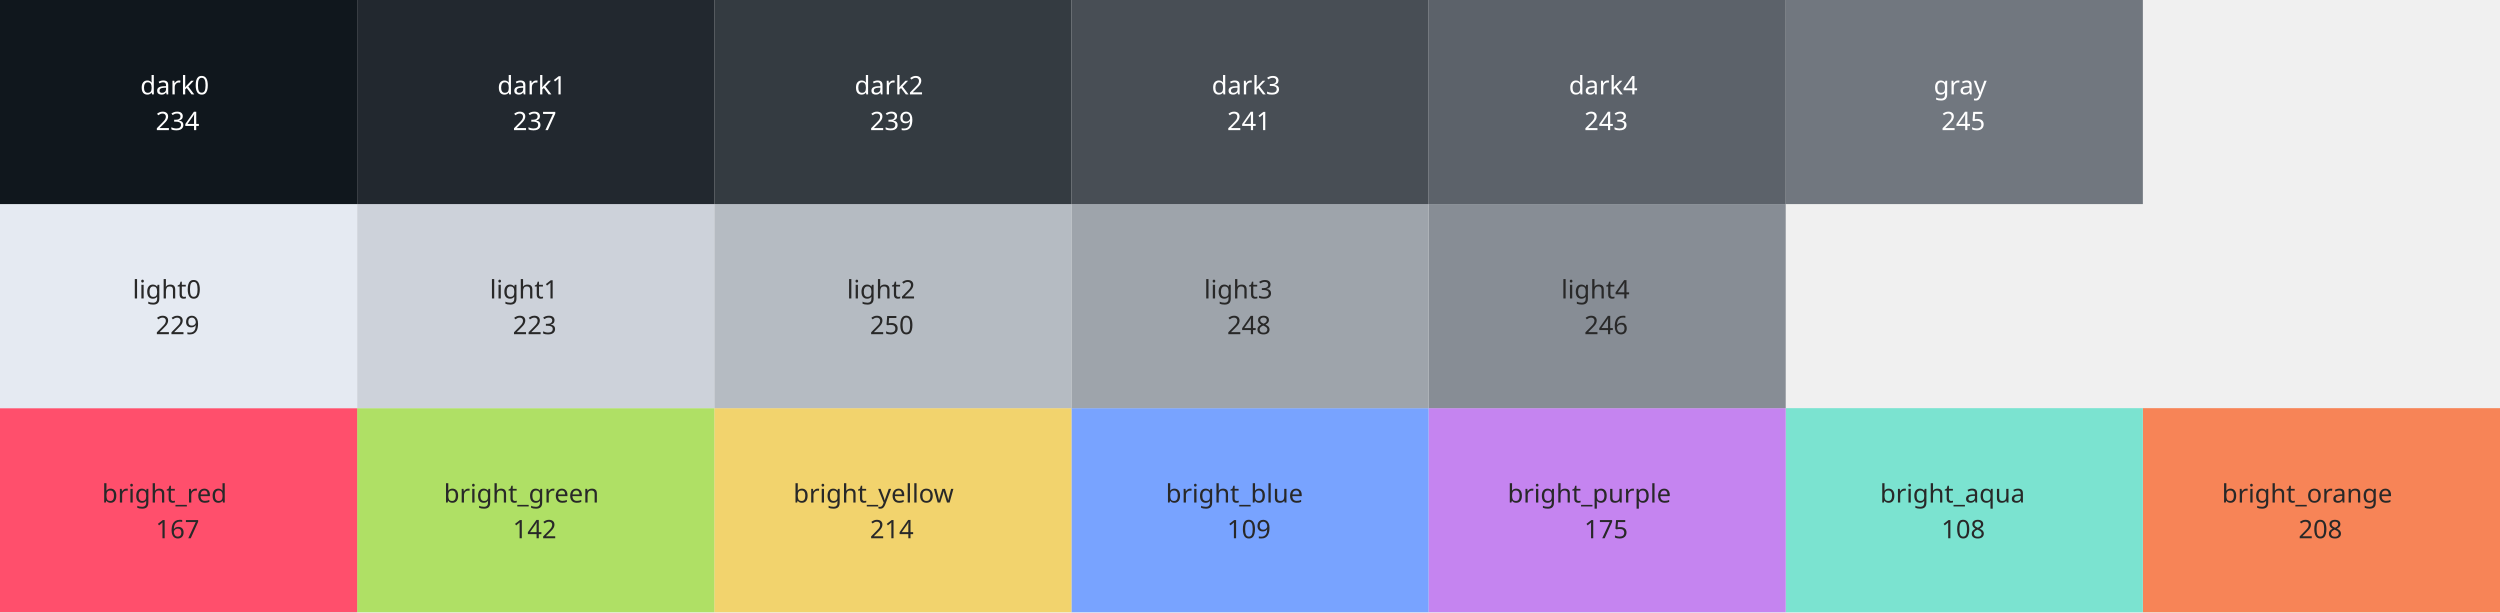
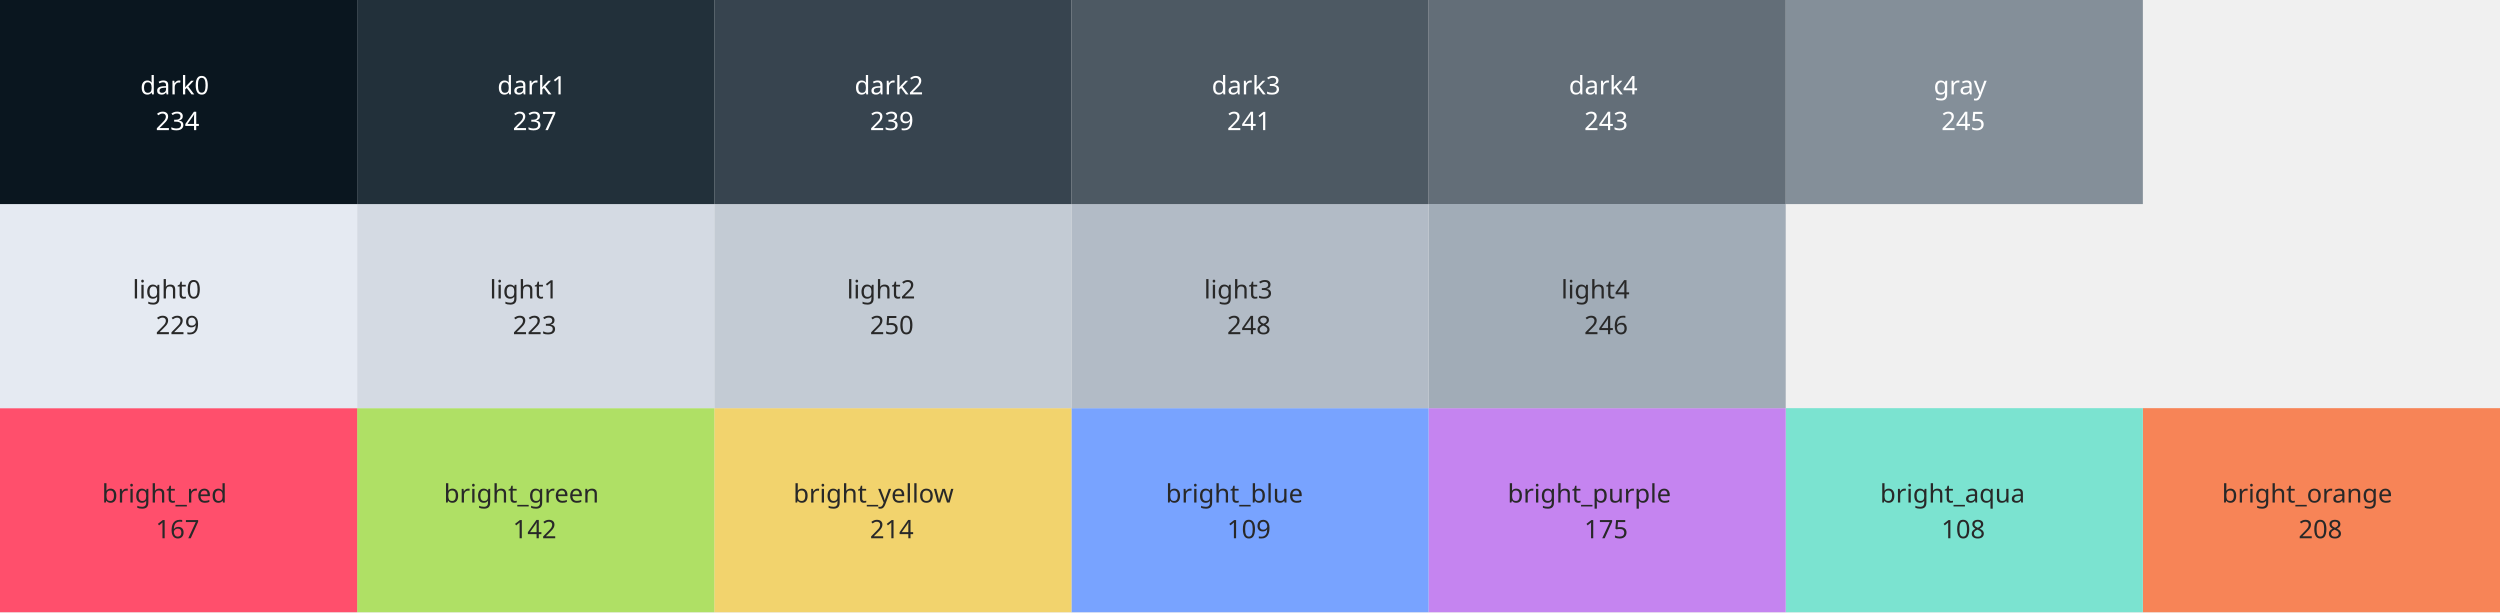
<svg xmlns="http://www.w3.org/2000/svg" width="980px" height="240px" viewBox="0 0 980 240" version="1.1">
  <g id="nightowl-hd" stroke="none" stroke-width="1" fill="none" fill-rule="evenodd">
    <g id="bright_orange" transform="translate(840, 160)">
      <rect id="bright_orange_hex" fill="#F78457" fill-rule="nonzero" x="0" y="0" width="140" height="80" />
      <text font-family="DroidSansMonoSlashed, Droid Sans Mono Slashed" font-size="10" font-weight="normal" fill="#282828">
        <tspan x="30.994" y="37">bright_orange</tspan>
      </text>
      <text id="bright_orange_i" font-family="DroidSansMonoSlashed, Droid Sans Mono Slashed" font-size="10" font-weight="normal" fill="#282828">
        <tspan x="60.999" y="51">208</tspan>
      </text>
    </g>
    <g id="bright_aqua" transform="translate(700, 160)">
      <rect id="bright_aqua_hex" fill="#7BE3D0" fill-rule="nonzero" x="0" y="0" width="140" height="80" />
      <text font-family="DroidSansMonoSlashed, Droid Sans Mono Slashed" font-size="10" font-weight="normal" fill="#282828">
        <tspan x="36.995" y="37">bright_aqua</tspan>
      </text>
      <text id="bright_aqua_i" font-family="DroidSansMonoSlashed, Droid Sans Mono Slashed" font-size="10" font-weight="normal" fill="#282828">
        <tspan x="60.999" y="51">108</tspan>
      </text>
    </g>
    <g id="bright_purple" transform="translate(560, 160)">
      <rect id="bright_purple_hex" fill="#C584F0" fill-rule="nonzero" x="0" y="0" width="140" height="80" />
      <text font-family="DroidSansMonoSlashed, Droid Sans Mono Slashed" font-size="10" font-weight="normal" fill="#282828">
        <tspan x="30.994" y="37">bright_purple</tspan>
      </text>
      <text id="bright_purple_i" font-family="DroidSansMonoSlashed, Droid Sans Mono Slashed" font-size="10" font-weight="normal" fill="#282828">
        <tspan x="60.999" y="51">175</tspan>
      </text>
    </g>
    <g id="bright_blue" transform="translate(420, 160)">
      <rect id="bright_blue_hex" fill="#78A3FF" fill-rule="nonzero" x="0" y="0" width="140" height="80" />
      <text font-family="DroidSansMonoSlashed, Droid Sans Mono Slashed" font-size="10" font-weight="normal" fill="#282828">
        <tspan x="36.995" y="37">bright_blue</tspan>
      </text>
      <text id="bright_blue_i" font-family="DroidSansMonoSlashed, Droid Sans Mono Slashed" font-size="10" font-weight="normal" fill="#282828">
        <tspan x="60.999" y="51">109</tspan>
      </text>
    </g>
    <g id="bright_yellow" transform="translate(280, 160)">
      <rect id="bright_yellow_hex" fill="#F2D36D" fill-rule="nonzero" x="0" y="0" width="140" height="80" />
      <text font-family="DroidSansMonoSlashed, Droid Sans Mono Slashed" font-size="10" font-weight="normal" fill="#282828">
        <tspan x="30.994" y="37">bright_yellow</tspan>
      </text>
      <text id="bright_yellow_i" font-family="DroidSansMonoSlashed, Droid Sans Mono Slashed" font-size="10" font-weight="normal" fill="#282828">
        <tspan x="60.999" y="51">214</tspan>
      </text>
    </g>
    <g id="bright_green" transform="translate(140, 160)">
      <rect id="bright_green_hex" fill="#AFE065" fill-rule="nonzero" x="0" y="0" width="140" height="80" />
      <text font-family="DroidSansMonoSlashed, Droid Sans Mono Slashed" font-size="10" font-weight="normal" fill="#282828">
        <tspan x="33.994" y="37">bright_green</tspan>
      </text>
      <text id="bright_green_i" font-family="DroidSansMonoSlashed, Droid Sans Mono Slashed" font-size="10" font-weight="normal" fill="#282828">
        <tspan x="60.999" y="51">142</tspan>
      </text>
    </g>
    <g id="bright_red" transform="translate(0, 160)">
      <rect id="bright_red_hex" fill="#FF4F6C" fill-rule="nonzero" x="0" y="0" width="140" height="80" />
      <text font-family="DroidSansMonoSlashed, Droid Sans Mono Slashed" font-size="10" font-weight="normal" fill="#282828">
        <tspan x="39.995" y="37">bright_red</tspan>
      </text>
      <text id="bright_red_i" font-family="DroidSansMonoSlashed, Droid Sans Mono Slashed" font-size="10" font-weight="normal" fill="#282828">
        <tspan x="60.999" y="51">167</tspan>
      </text>
    </g>
    <g id="light4" transform="translate(560, 80)">
-       <rect id="light4_hex" fill="#878D95" fill-rule="nonzero" x="0" y="0" width="140" height="80" />
+       <rect id="light4_hex" fill="#A1ACB7" fill-rule="nonzero" x="0" y="0" width="140" height="80" />
      <text font-family="DroidSansMonoSlashed, Droid Sans Mono Slashed" font-size="10" font-weight="normal" fill="#282828">
        <tspan x="51.997" y="37">light4</tspan>
      </text>
      <text id="light4_i" font-family="DroidSansMonoSlashed, Droid Sans Mono Slashed" font-size="10" font-weight="normal" fill="#282828">
        <tspan x="60.999" y="51">246</tspan>
      </text>
    </g>
    <g id="light3" transform="translate(420, 80)">
-       <rect id="light3_hex" fill="#9EA4AB" fill-rule="nonzero" x="0" y="0" width="140" height="80" />
+       <rect id="light3_hex" fill="#B2BBC6" fill-rule="nonzero" x="0" y="0" width="140" height="80" />
      <text font-family="DroidSansMonoSlashed, Droid Sans Mono Slashed" font-size="10" font-weight="normal" fill="#282828">
        <tspan x="51.997" y="37">light3</tspan>
      </text>
      <text id="light3_i" font-family="DroidSansMonoSlashed, Droid Sans Mono Slashed" font-size="10" font-weight="normal" fill="#282828">
        <tspan x="60.999" y="51">248</tspan>
      </text>
    </g>
    <g id="light2" transform="translate(280, 80)">
-       <rect id="light2_hex" fill="#B5BBC2" fill-rule="nonzero" x="0" y="0" width="140" height="80" />
+       <rect id="light2_hex" fill="#C3CBD4" fill-rule="nonzero" x="0" y="0" width="140" height="80" />
      <text font-family="DroidSansMonoSlashed, Droid Sans Mono Slashed" font-size="10" font-weight="normal" fill="#282828">
        <tspan x="51.997" y="37">light2</tspan>
      </text>
      <text id="light2_i" font-family="DroidSansMonoSlashed, Droid Sans Mono Slashed" font-size="10" font-weight="normal" fill="#282828">
        <tspan x="60.999" y="51">250</tspan>
      </text>
    </g>
    <g id="light1" transform="translate(140, 80)">
-       <rect id="light1_hex" fill="#CDD2DA" fill-rule="nonzero" x="0" y="0" width="140" height="80" />
+       <rect id="light1_hex" fill="#D4DAE3" fill-rule="nonzero" x="0" y="0" width="140" height="80" />
      <text font-family="DroidSansMonoSlashed, Droid Sans Mono Slashed" font-size="10" font-weight="normal" fill="#282828">
        <tspan x="51.997" y="37">light1</tspan>
      </text>
      <text id="light1_i" font-family="DroidSansMonoSlashed, Droid Sans Mono Slashed" font-size="10" font-weight="normal" fill="#282828">
        <tspan x="60.999" y="51">223</tspan>
      </text>
    </g>
    <g id="light0" transform="translate(0, 80)">
      <rect id="light0_hex" fill="#E5EAF2" fill-rule="nonzero" x="0" y="0" width="140" height="80" />
      <text font-family="DroidSansMonoSlashed, Droid Sans Mono Slashed" font-size="10" font-weight="normal" fill="#282828">
        <tspan x="51.997" y="37">light0</tspan>
      </text>
      <text id="light0_i" font-family="DroidSansMonoSlashed, Droid Sans Mono Slashed" font-size="10" font-weight="normal" fill="#282828">
        <tspan x="60.999" y="51">229</tspan>
      </text>
    </g>
    <g id="gray" transform="translate(700, 0)">
-       <rect id="gray_hex" fill="#71777F" fill-rule="nonzero" x="0" y="0" width="140" height="80" />
+       <rect id="gray_hex" fill="#848F99" fill-rule="nonzero" x="0" y="0" width="140" height="80" />
      <text font-family="DroidSansMonoSlashed, Droid Sans Mono Slashed" font-size="10" font-weight="normal" fill="#FFFFFF">
        <tspan x="57.998" y="37">gray</tspan>
      </text>
      <text id="gray_i" font-family="DroidSansMonoSlashed, Droid Sans Mono Slashed" font-size="10" font-weight="normal" fill="#FFFFFF">
        <tspan x="60.999" y="51">245</tspan>
      </text>
    </g>
    <g id="dark4" transform="translate(560, 0)">
-       <rect id="dark4_hex" fill="#5C626A" fill-rule="nonzero" x="0" y="0" width="140" height="80" />
+       <rect id="dark4_hex" fill="#636E78" fill-rule="nonzero" x="0" y="0" width="140" height="80" />
      <text font-family="DroidSansMonoSlashed, Droid Sans Mono Slashed" font-size="10" font-weight="normal" fill="#FFFFFF">
        <tspan x="54.998" y="37">dark4</tspan>
      </text>
      <text id="dark4_i" font-family="DroidSansMonoSlashed, Droid Sans Mono Slashed" font-size="10" font-weight="normal" fill="#FFFFFF">
        <tspan x="60.999" y="51">243</tspan>
      </text>
    </g>
    <g id="dark3" transform="translate(420, 0)">
-       <rect id="dark3_hex" fill="#484E55" fill-rule="nonzero" x="0" y="0" width="140" height="80" />
+       <rect id="dark3_hex" fill="#4D5963" fill-rule="nonzero" x="0" y="0" width="140" height="80" />
      <text font-family="DroidSansMonoSlashed, Droid Sans Mono Slashed" font-size="10" font-weight="normal" fill="#FFFFFF">
        <tspan x="54.998" y="37">dark3</tspan>
      </text>
      <text id="dark3_i" font-family="DroidSansMonoSlashed, Droid Sans Mono Slashed" font-size="10" font-weight="normal" fill="#FFFFFF">
        <tspan x="60.999" y="51">241</tspan>
      </text>
    </g>
    <g id="dark2" transform="translate(280, 0)">
-       <rect id="dark2_hex" fill="#343B41" fill-rule="nonzero" x="0" y="0" width="140" height="80" />
+       <rect id="dark2_hex" fill="#37444F" fill-rule="nonzero" x="0" y="0" width="140" height="80" />
      <text font-family="DroidSansMonoSlashed, Droid Sans Mono Slashed" font-size="10" font-weight="normal" fill="#FFFFFF">
        <tspan x="54.998" y="37">dark2</tspan>
      </text>
      <text id="dark2_i" font-family="DroidSansMonoSlashed, Droid Sans Mono Slashed" font-size="10" font-weight="normal" fill="#FFFFFF">
        <tspan x="60.999" y="51">239</tspan>
      </text>
    </g>
    <g id="dark1" transform="translate(140, 0)">
-       <rect id="dark1_hex" fill="#22282F" fill-rule="nonzero" x="0" y="0" width="140" height="80" />
+       <rect id="dark1_hex" fill="#22303A" fill-rule="nonzero" x="0" y="0" width="140" height="80" />
      <text font-family="DroidSansMonoSlashed, Droid Sans Mono Slashed" font-size="10" font-weight="normal" fill="#FFFFFF">
        <tspan x="54.998" y="37">dark1</tspan>
      </text>
      <text id="dark1_i" font-family="DroidSansMonoSlashed, Droid Sans Mono Slashed" font-size="10" font-weight="normal" fill="#FFFFFF">
        <tspan x="60.999" y="51">237</tspan>
      </text>
    </g>
    <g id="dark0">
-       <rect id="dark0_hex" fill="#10171D" fill-rule="nonzero" x="0" y="0" width="140" height="80" />
+       <rect id="dark0_hex" fill="#0A161F" fill-rule="nonzero" x="0" y="0" width="140" height="80" />
      <text font-family="DroidSansMonoSlashed, Droid Sans Mono Slashed" font-size="10" font-weight="normal" fill="#FFFFFF">
        <tspan x="54.998" y="37">dark0</tspan>
      </text>
      <text id="dark0_i" font-family="DroidSansMonoSlashed, Droid Sans Mono Slashed" font-size="10" font-weight="normal" fill="#FFFFFF">
        <tspan x="60.999" y="51">234</tspan>
      </text>
    </g>
  </g>
</svg>
